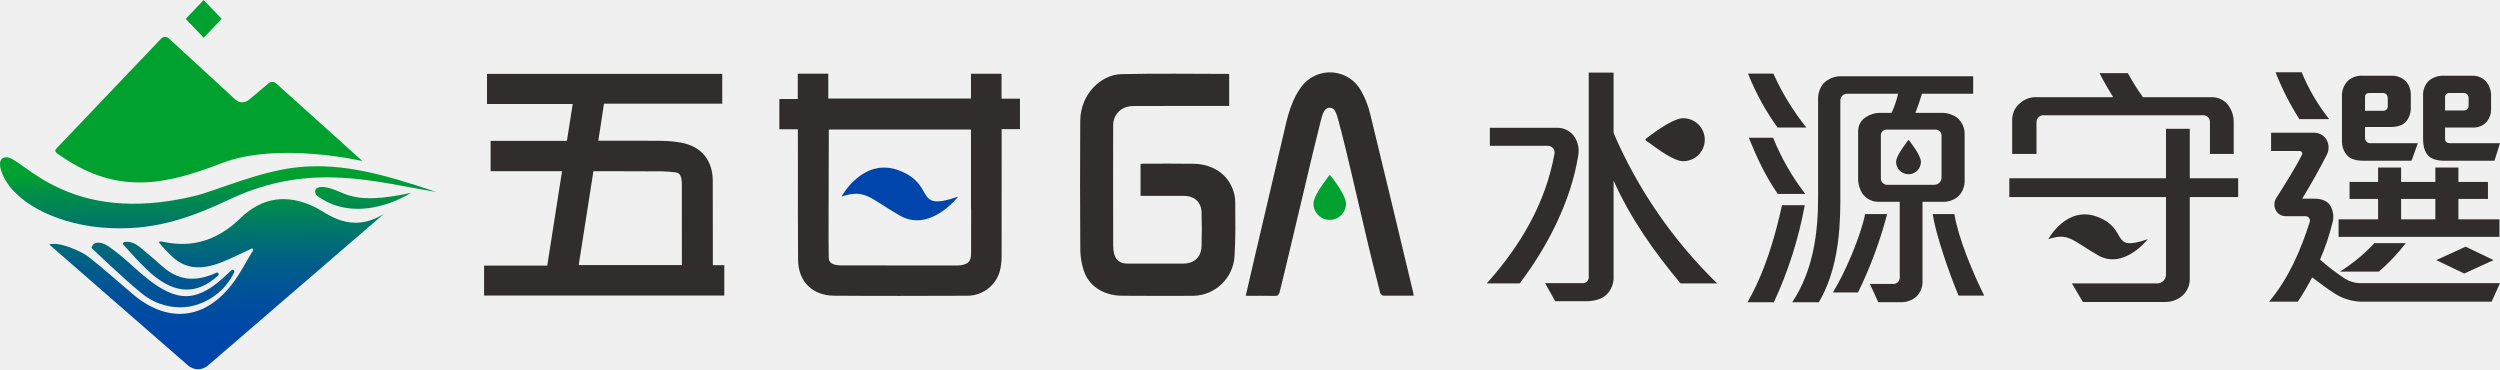
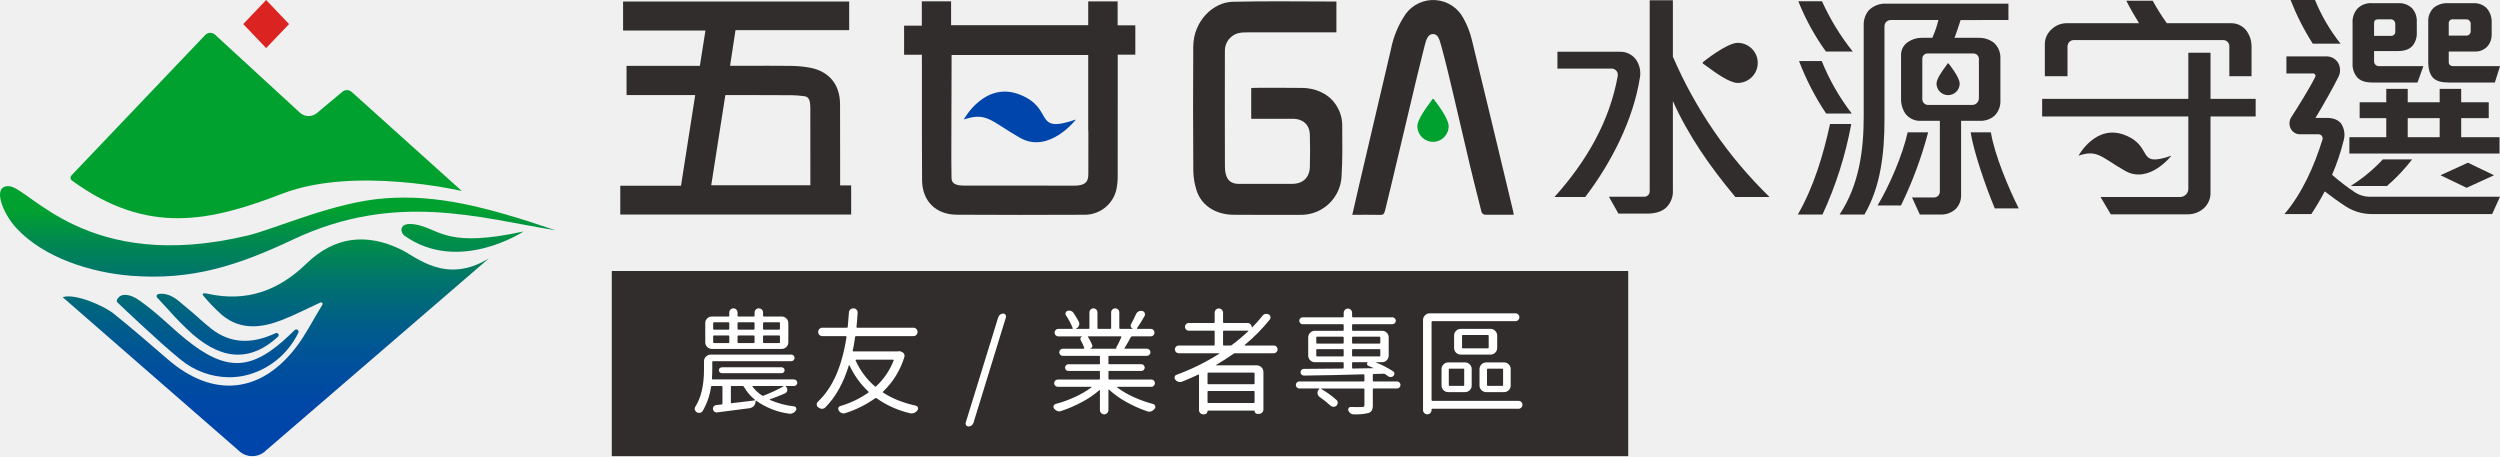
- <svg xmlns="http://www.w3.org/2000/svg" xmlns:xlink="http://www.w3.org/1999/xlink" width="795.313" height="117.46" viewBox="0 0 795.313 117.46">
+ <svg xmlns="http://www.w3.org/2000/svg" xmlns:xlink="http://www.w3.org/1999/xlink" width="796.908" height="145.407" viewBox="0 0 796.908 145.407">
  <defs>
    <linearGradient id="linear-gradient" x1="0.5" y1="-0.947" x2="0.5" y2="1.874" gradientUnits="objectBoundingBox">
      <stop offset="0" stop-color="#00a12f" />
      <stop offset="0.12" stop-color="#008b4c" />
      <stop offset="0.287" stop-color="#00726e" />
      <stop offset="0.458" stop-color="#005e88" />
      <stop offset="0.632" stop-color="#00509b" />
      <stop offset="0.81" stop-color="#0047a7" />
      <stop offset="1" stop-color="#0045ab" />
    </linearGradient>
    <linearGradient id="linear-gradient-2" x1="0.5" y1="-1.263" x2="0.5" y2="2.554" xlink:href="#linear-gradient" />
    <linearGradient id="linear-gradient-3" x1="0.5" y1="0.257" x2="0.5" y2="2.882" xlink:href="#linear-gradient" />
-     <linearGradient id="linear-gradient-4" x1="0.5" y1="-0.443" x2="0.5" y2="9.751" xlink:href="#linear-gradient" />
+     <linearGradient id="linear-gradient-4" x1="0.5" y1="-0.444" x2="0.5" y2="9.752" xlink:href="#linear-gradient" />
    <linearGradient id="linear-gradient-5" x1="0.5" y1="-0.104" x2="0.5" y2="0.968" xlink:href="#linear-gradient" />
  </defs>
-   <g id="logo-ga" transform="translate(52.119 -96.745)">
-     <path id="Path_1" data-name="Path 1" d="M215.577,159.3s6.875-12.855,18.562-8.239S238.264,164.3,252.7,159.3c0,0-8.937,11.554-18.562,6.028S223.139,156.735,215.577,159.3Z" fill="#0045ab" />
-     <g id="Group_1" data-name="Group 1">
-       <path id="Path_2" data-name="Path 2" d="M174.651,181.116v-8.365q.02-9.294-.026-18.564c-.026-6.493-3.679-10.869-9.992-12.044a37.6,37.6,0,0,0-6.493-.594c-4.7-.052-9.4-.039-14.11-.026h-5.809l1.807-11.8h37.618v-9.475H102.81v9.591h27.265l-1.846,11.709h-24.27v9.669H126.68l-4.7,30.015h-20.1v9.527H178.3v-9.644Zm-42.666-.038,4.674-29.86h9.385c4.221,0,8.43,0,12.651.039a37.9,37.9,0,0,1,4.041.323c.748.09,1.639.4,1.91,2.052a12.136,12.136,0,0,1,.142,1.82q.02,12.82.013,25.626Z" fill="#302d2c" />
-       <path id="Path_3" data-name="Path 3" d="M338.92,120.256v10.191H337.4c-10.193,0-18.316-.007-28.509.013a9.424,9.424,0,0,0-2.627.3,5.975,5.975,0,0,0-4.26,5.679q-.048,19.249.011,38.5c.017,3.911,1.573,5.671,4.626,5.672,7.307,0,10.363,0,17.67,0,3.066,0,5.7-1.714,5.819-5.6.106-3.584.106-7.182-.006-10.766-.11-3.551-2.692-5.183-5.485-5.186-5.535-.006-8.291,0-13.92,0V148.917a7.871,7.871,0,0,1,.856-.1c5.771,0,10.44-.063,16.21.03,3.774.061,8.219,1.586,10.775,5.309a12.111,12.111,0,0,1,2.283,6.858c.03,5.762.137,11.549-.228,17.281a13.419,13.419,0,0,1-12.976,12.557c-8.889.005-14.037.059-22.926-.025-4.776-.045-10.264-2.31-12.108-8.146a22.4,22.4,0,0,1-1.049-6.212c-.084-13.774-.117-27.55-.021-41.323.059-8.339,6.5-14.663,13.052-14.815C316.586,120.056,326.762,120.256,338.92,120.256Z" fill="#302d2c" />
-       <path id="Path_4" data-name="Path 4" d="M266.5,128.136V120.2h-9.733v7.888h-45.39v-7.9h-9.7v8.055h-5.86v9.631h5.886l.013,12.728c-.013,9.6-.013,19.2.052,28.8.051,6.894,4.557,11.374,11.463,11.412,6.494.052,13.31.065,20.771.065,6.61,0,13.723-.013,21.52-.052a10.722,10.722,0,0,0,10.651-8.791,21.313,21.313,0,0,0,.348-4.389c.026-9.915.013-19.816.013-29.73V137.831h5.822v-9.695Zm-9.694,49.159c0,2.531-.853,3.5-3.357,3.834a9.954,9.954,0,0,1-1.523.065h-.336q-17.815,0-35.63-.013a11.387,11.387,0,0,1-2.1-.142c-1.9-.374-2.311-1.252-2.337-2.479-.077-3.769-.064-7.552-.051-11.347V166.09l.077-28.13h45.222v24.593l.051,1.11Z" fill="#302d2c" />
-       <path id="Path_5" data-name="Path 5" d="M397.619,190.811H388.48a1.42,1.42,0,0,1-1.621-1.265v-.013c-.757-3.033-1.541-6.106-2.311-9.191q-.719-2.925-1.435-5.874l-5.646-24.1s-2.564-10.973-3.812-15.323c-.664-2.324-1.09-4.028-2.763-4.028s-2.259,1.807-2.8,3.989c-.651,2.582-1.78,7.165-2.4,9.747-.173.735-.531,2.22-.531,2.22l-.014.052c-.956,3.963-9.019,38.186-10.135,42.485-.266.981-.585,1.394-1.448,1.368-2.511-.077-6.669-.026-9.379-.026.877-3.782,1.687-7.371,2.524-10.947q5.121-21.882,10.256-43.75c1.009-4.325,2.391-8.4,4.875-11.76a11.3,11.3,0,0,1,19.116,1.381,28.129,28.129,0,0,1,2.776,7.061c4.623,18.9,9.14,37.864,13.683,56.8C397.486,189.972,397.526,190.321,397.619,190.811Z" fill="#302d2c" />
-     </g>
-     <g id="Group_6" data-name="Group 6">
-       <path id="Path_6" data-name="Path 6" d="M732.255,175.218l-8.888,4.06-.461.211,8.895,4.271,8.888-4.06.461-.211Z" fill="#302d2c" />
-       <path id="Path_7" data-name="Path 7" d="M448.627,140.052a6.63,6.63,0,0,0-5.654-2.66H421.84v5.745h18.228a2.139,2.139,0,0,1,2.324,2.582c-2.827,15.556-10.65,29.033-21.546,41.181h10.483c8.817-11.567,16.395-26.3,18.641-40.768A8.242,8.242,0,0,0,448.627,140.052Zm12.574-.994V119.836h-7.9v65.076a1.86,1.86,0,0,1-1.755,1.91H439.4l3.24,5.745h9.824c3.086,0,5.332-.839,6.739-2.337a7.688,7.688,0,0,0,2-5.654V154.2c5.241,11.735,12.729,22.463,21.3,32.7h11.644A148.974,148.974,0,0,1,461.2,139.058Z" fill="#302d2c" />
-       <g id="Group_2" data-name="Group 2">
-         <path id="Path_8" data-name="Path 8" d="M599.5,172.824s5.86-10.958,15.824-7.023,3.516,11.283,15.824,7.023c0,0-7.619,9.85-15.824,5.14S605.947,170.637,599.5,172.824Z" fill="#302d2c" />
-         <path id="Path_9" data-name="Path 9" d="M644.5,153.456V137.728h-7.565v15.728H587.093v5.99h49.844v24.627a2.78,2.78,0,0,1-2.673,2.827H607l3.5,5.912h26.1a8.141,8.141,0,0,0,5.822-2.246,7.011,7.011,0,0,0,2.079-5.241V159.446h15.4v-5.99Zm12.07-23.474a6.487,6.487,0,0,0-4.906-2.323H629.6A74.144,74.144,0,0,1,624.789,120h-9c1.084,2.247,3.253,5.9,4.338,7.656h-24.8a7.364,7.364,0,0,0-4.828,1.91,6.774,6.774,0,0,0-2.492,5v11.154h7.733v-10.16a2.176,2.176,0,0,1,2.078-2.156h51.018a2.086,2.086,0,0,1,2.079,1.911v10.4h7.564v-10.16A8.9,8.9,0,0,0,656.572,129.982Z" fill="#302d2c" />
+   <g id="logo-ga" transform="translate(-693.759 -688.744)">
+     <g id="Group_24" data-name="Group 24" transform="translate(293.878 569.842)">
+       <g id="Group_16" data-name="Group 16" transform="translate(597.602 118.908)">
+         <path id="Path_81" data-name="Path 81" d="M525.5,119.9s6.621-12.378,17.876-7.933,3.972,12.748,17.876,7.933c0,0-8.606,11.127-17.876,5.807S532.78,117.431,525.5,119.9Z" transform="translate(-416.003 -81.812)" fill="#0045ab" />
+         <g id="Group_14" data-name="Group 14">
+           <path id="Path_82" data-name="Path 82" d="M556.187,159.293v-8.058q.021-8.948-.025-17.876c-.025-6.254-3.541-10.468-9.62-11.6a36.111,36.111,0,0,0-6.254-.573c-4.525-.05-9.05-.036-13.59-.025H521.1l1.74-11.363h36.227v-9.126H487v9.24h26.257l-1.776,11.274H488.107V130.5h21.882L505.464,159.4H486.106v9.176h73.6v-9.287Zm-41.089-.039,4.5-28.756h9.037c4.067,0,8.119,0,12.183.039a36.666,36.666,0,0,1,3.892.309c.72.089,1.579.386,1.84,1.979a11.837,11.837,0,0,1,.136,1.751q.021,12.346.014,24.678Z" transform="translate(-486.106 -100.195)" fill="#302d2c" />
+           <path id="Path_83" data-name="Path 83" d="M597.483,100.718v9.815h-1.465c-9.815,0-17.637-.008-27.455.011a9.14,9.14,0,0,0-2.529.292,5.758,5.758,0,0,0-4.1,5.47q-.046,18.538.011,37.075c.017,3.766,1.515,5.462,4.456,5.462,7.038,0,9.979,0,17.017,0,2.952,0,5.493-1.651,5.6-5.387.1-3.452.1-6.919-.006-10.368-.106-3.422-2.593-4.992-5.284-5-5.329-.006-7.983,0-13.4,0V128.32a7.434,7.434,0,0,1,.823-.092c5.559,0,10.054-.061,15.613.028,3.633.061,7.914,1.529,10.374,5.115a11.656,11.656,0,0,1,2.2,6.6c.028,5.548.131,11.121-.222,16.642a12.92,12.92,0,0,1-12.495,12.092c-8.561.006-13.518.058-22.079-.022-4.6-.044-9.885-2.227-11.661-7.847a21.508,21.508,0,0,1-1.009-5.982c-.083-13.265-.114-26.532-.022-39.8.058-8.03,6.263-14.118,12.57-14.265C575.976,100.527,585.775,100.718,597.483,100.718Z" transform="translate(-369.206 -100.232)" fill="#302d2c" />
+           <path id="Path_84" data-name="Path 84" d="M586.721,108.309v-7.644h-9.376v7.594h-43.71v-7.608H524.3v7.758h-5.646v9.276h5.671l.011,12.256c-.011,9.251-.011,18.488.05,27.738.05,6.638,4.389,10.952,11.041,10.991,6.251.047,12.817.061,20,.061,6.365,0,13.215-.014,20.725-.05a10.323,10.323,0,0,0,10.257-8.467,20.608,20.608,0,0,0,.333-4.228q.038-14.318.014-28.631v-9.709h5.607v-9.337Zm-9.337,47.343c0,2.435-.823,3.369-3.233,3.691a9.622,9.622,0,0,1-1.468.061h-.322q-17.157,0-34.315-.011a11.155,11.155,0,0,1-2.026-.136c-1.826-.361-2.224-1.206-2.249-2.388-.075-3.63-.061-7.272-.05-10.927v-1.081l.075-27.091h43.549v23.683l.05,1.07Z" transform="translate(-428.183 -100.234)" fill="#302d2c" />
+           <path id="Path_85" data-name="Path 85" d="M621.517,168.936h-8.8a1.371,1.371,0,0,1-1.562-1.22V167.7c-.728-2.921-1.481-5.882-2.224-8.853-.461-1.876-.923-3.766-1.381-5.657l-5.437-23.21s-2.471-10.568-3.672-14.757c-.639-2.238-1.051-3.878-2.663-3.878s-2.174,1.74-2.7,3.841c-.625,2.485-1.712,6.9-2.315,9.384-.167.709-.512,2.14-.512,2.14l-.014.05c-.92,3.816-8.687,36.772-9.76,40.914-.256.945-.564,1.343-1.4,1.318-2.418-.075-6.421-.025-9.031-.025.845-3.644,1.623-7.1,2.43-10.543q4.932-21.073,9.876-42.131a30.357,30.357,0,0,1,4.7-11.327,10.882,10.882,0,0,1,18.41,1.331,26.908,26.908,0,0,1,2.674,6.8c4.453,18.2,8.8,36.464,13.179,54.7C621.39,168.128,621.428,168.464,621.517,168.936Z" transform="translate(-336.71 -100.501)" fill="#302d2c" />
+         </g>
+         <g id="Group_15" data-name="Group 15" transform="translate(254.089 31.504)">
+           <path id="Path_86" data-name="Path 86" d="M582.725,111.941a.287.287,0,0,0-.5.108c-.058.111-.35.506-.656.926-1.418,1.929-4.053,5.518-4.053,7.575a4.985,4.985,0,1,0,9.971,0c0-2.666-4.567-8.367-4.762-8.609Z" transform="translate(-577.516 -111.835)" fill="#00a12f" />
+         </g>
      </g>
-       <path id="Path_10" data-name="Path 10" d="M698.592,186.822a9.5,9.5,0,0,1-4.583-1.329,72,72,0,0,1-8.068-6.158,73.868,73.868,0,0,0,3.911-11.567,6.953,6.953,0,0,0-.839-5.912c-.916-1.162-2.491-1.911-4.905-1.911h-3.834c2.414-3.912,6.248-10.741,7.913-14.149a5,5,0,0,0-.258-4.737,4.6,4.6,0,0,0-4.235-2.079H670.372v5.809h9.075a.806.806,0,0,1,.749,1.175c-1.743,3.576-5.99,10.4-8.159,13.736a3.885,3.885,0,0,0-.335,3.563,3.507,3.507,0,0,0,3.33,2.259h6.248a1.4,1.4,0,0,1,1.408,1.743c-2.737,8.817-6.817,18.228-12.974,25.457h9.152a85.163,85.163,0,0,0,4.57-7.733c2.505,1.911,5.086,3.821,7.488,5.332a16.46,16.46,0,0,0,8.249,2.4h41.349l2.672-5.9Zm-18.474-67.077h-8.326a85.516,85.516,0,0,0,7.578,14.9h9.475A60.993,60.993,0,0,1,680.118,119.745Zm49.844,46.771v-6.494h9.4v-5.409h-9.4v-4.57h-7.333v4.57h-10.9v-4.57h-7.32v4.57h-9.075v5.409h9.075v6.494H691.84v5.577h51.186v-5.577Zm-7.333,0h-10.9v-6.494h10.9Zm-19.39,7.578a54.729,54.729,0,0,1-10.973,9.062h12.393a62.975,62.975,0,0,0,8.572-9.062ZM702,142.3a1.647,1.647,0,0,1-1.743-1.743v-3.408H708.4c2.414,0,4.079-.671,5.073-1.923a6.643,6.643,0,0,0,1.343-4.4v-3.834a6.377,6.377,0,0,0-1.588-4.415,6.3,6.3,0,0,0-4.738-1.742h-8.907a6.509,6.509,0,0,0-4.828,1.665,6.736,6.736,0,0,0-1.833,5.164V141.3a6.82,6.82,0,0,0,1.588,4.828c1.161,1.252,2.9,1.743,5.15,1.743h15.4l2-5.577Zm-1.743-14.73c0-.749.413-1.239,1.407-1.239h4.415a1.528,1.528,0,0,1,1.407,1.5V130.4a1.4,1.4,0,0,1-1.407,1.588h-5.822Zm27.032,14.73c-.916,0-1.574-.413-1.574-1.42v-3.563H734.7a5.485,5.485,0,0,0,4.415-2,6.012,6.012,0,0,0,1.24-3.912v-4.079a6.845,6.845,0,0,0-1.821-4.906,5.989,5.989,0,0,0-4.337-1.587h-8.649a7.216,7.216,0,0,0-5,1.587,6.254,6.254,0,0,0-1.82,4.829v13.632q0,3.756,1.742,5.5c1.085,1.007,2.75,1.5,5.164,1.5h15.8l1.756-5.577Zm-1.574-14.472a1.321,1.321,0,0,1,1.5-1.5h4.493a1.509,1.509,0,0,1,1.5,1.575v2.414a1.458,1.458,0,0,1-1.5,1.575h-5.99Z" fill="#302d2c" />
-       <g id="Group_3" data-name="Group 3">
-         <path id="Path_11" data-name="Path 11" d="M471.5,140.883a.391.391,0,0,0,.147.683c.154.081.7.48,1.269.9,2.644,1.942,7.565,5.556,10.383,5.556a6.835,6.835,0,1,0,0-13.669c-3.654,0-11.468,6.263-11.8,6.53Z" fill="#302d2c" />
+       <g id="Group_21" data-name="Group 21" transform="translate(895.404 118.902)">
+         <path id="Path_87" data-name="Path 87" d="M703.584,119.158l-8.31,3.8-.431.2,8.316,3.994,8.31-3.8.431-.2Z" transform="translate(-412.426 -67.292)" fill="#302d2c" />
+         <path id="Path_88" data-name="Path 88" d="M619.215,119.431a6.2,6.2,0,0,0-5.287-2.485H594.17v5.37h17.042a2,2,0,0,1,2.174,2.416c-2.643,14.543-9.96,27.143-20.144,38.5h9.8c8.244-10.813,15.33-24.586,17.431-38.115A7.725,7.725,0,0,0,619.215,119.431Zm11.755-.928V100.529h-7.386v60.847a1.739,1.739,0,0,1-1.643,1.785H610.584l3.03,5.373H622.8c2.885,0,4.984-.787,6.3-2.185a7.186,7.186,0,0,0,1.871-5.287v-28.4c4.9,10.974,11.9,21,19.916,30.574h10.888A139.282,139.282,0,0,1,630.97,118.5Z" transform="translate(-593.242 -100.446)" fill="#302d2c" />
+         <g id="Group_17" data-name="Group 17" transform="translate(155.436 0.242)">
+           <path id="Path_89" data-name="Path 89" d="M653.334,123.067s5.482-10.246,14.8-6.566,3.289,10.549,14.8,6.566c0,0-7.124,9.209-14.8,4.806S659.363,121.022,653.334,123.067Z" transform="translate(-641.735 -73.681)" fill="#302d2c" />
+           <path id="Path_90" data-name="Path 90" d="M702.836,131.863v-14.7h-7.074v14.7h-46.6v5.6h46.6v23.024a2.6,2.6,0,0,1-2.5,2.643h-25.49l3.269,5.529h24.4a7.62,7.62,0,0,0,5.445-2.1,6.566,6.566,0,0,0,1.943-4.9v-24.2h14.4v-5.6Zm11.285-21.948a6.064,6.064,0,0,0-4.587-2.171H688.907a69.591,69.591,0,0,1-4.5-7.158h-8.411c1.015,2.1,3.041,5.515,4.056,7.158H656.861a6.892,6.892,0,0,0-4.514,1.785,6.347,6.347,0,0,0-2.329,4.673V124.63h7.23v-9.5a2.035,2.035,0,0,1,1.943-2.015h47.7a1.951,1.951,0,0,1,1.943,1.787v9.729h7.074v-9.5A8.321,8.321,0,0,0,714.122,109.915Z" transform="translate(-649.161 -100.586)" fill="#302d2c" />
+         </g>
+         <path id="Path_91" data-name="Path 91" d="M703.953,163.214a8.872,8.872,0,0,1-4.286-1.242,67.525,67.525,0,0,1-7.541-5.757A69.258,69.258,0,0,0,695.78,145.4,6.508,6.508,0,0,0,695,139.87c-.856-1.084-2.329-1.785-4.586-1.785h-3.586c2.257-3.658,5.843-10.043,7.4-13.228a4.682,4.682,0,0,0-.242-4.431,4.3,4.3,0,0,0-3.958-1.943H677.568v5.431h8.483a.753.753,0,0,1,.7,1.1c-1.629,3.344-5.6,9.729-7.628,12.842a3.632,3.632,0,0,0-.314,3.333,3.279,3.279,0,0,0,3.113,2.113h5.843a1.307,1.307,0,0,1,1.315,1.629c-2.557,8.244-6.371,17.042-12.131,23.8h8.559a80.034,80.034,0,0,0,4.272-7.23c2.343,1.785,4.756,3.572,7,4.984a15.383,15.383,0,0,0,7.711,2.246h38.662l2.5-5.518ZM686.68,100.5h-7.786a80.374,80.374,0,0,0,7.085,13.929h8.862A56.987,56.987,0,0,1,686.68,100.5Zm46.6,43.73v-6.071h8.786V133.1h-8.786v-4.272h-6.857V133.1H716.239v-4.272H709.4V133.1h-8.484v5.059H709.4v6.071H697.64v5.215H745.5v-5.215Zm-6.857,0H716.239v-6.071h10.187ZM708.3,151.314a51.088,51.088,0,0,1-10.26,8.472h11.588a58.892,58.892,0,0,0,8.014-8.472Zm-1.159-29.729a1.541,1.541,0,0,1-1.629-1.629v-3.188h7.616c2.257,0,3.813-.625,4.745-1.8a6.207,6.207,0,0,0,1.254-4.114V107.27a5.965,5.965,0,0,0-1.484-4.128,5.886,5.886,0,0,0-4.431-1.629h-8.328a6.085,6.085,0,0,0-4.514,1.557,6.3,6.3,0,0,0-1.712,4.828v12.759a6.377,6.377,0,0,0,1.485,4.514c1.087,1.17,2.716,1.629,4.814,1.629h14.4l1.871-5.215Zm-1.629-13.773c0-.7.386-1.156,1.315-1.156h4.128a1.429,1.429,0,0,1,1.317,1.4v2.4a1.31,1.31,0,0,1-1.317,1.484h-5.443Zm25.276,13.773c-.859,0-1.473-.386-1.473-1.329v-3.33h8.4a5.123,5.123,0,0,0,4.128-1.871A5.626,5.626,0,0,0,743,111.4v-3.814A6.4,6.4,0,0,0,741.3,103a5.6,5.6,0,0,0-4.055-1.484h-8.086A6.741,6.741,0,0,0,724.483,103a5.839,5.839,0,0,0-1.7,4.514v12.745q0,3.515,1.629,5.142c1.015.942,2.571,1.4,4.828,1.4h14.774l1.64-5.215Zm-1.473-13.531a1.235,1.235,0,0,1,1.4-1.4h4.2a1.408,1.408,0,0,1,1.4,1.47v2.257a1.362,1.362,0,0,1-1.4,1.473h-5.6Z" transform="translate(-444.268 -100.499)" fill="#302d2c" />
+         <g id="Group_18" data-name="Group 18" transform="translate(47.224 13.659)">
+           <path id="Path_92" data-name="Path 92" d="M610.367,111.517a.368.368,0,0,0,.136.639c.145.075.651.448,1.187.842,2.471,1.815,7.074,5.192,9.709,5.192a6.389,6.389,0,1,0,0-12.778c-3.416,0-10.724,5.854-11.032,6.1Z" transform="translate(-610.231 -105.413)" fill="#302d2c" />
+         </g>
+         <g id="Group_19" data-name="Group 19" transform="translate(121.763 20.179)">
+           <path id="Path_93" data-name="Path 93" d="M640.905,107.838a.2.2,0,0,0-.233-.067.209.209,0,0,0-.136.145c-.042.083-.259.375-.486.687-1.048,1.429-3,4.086-3,5.609a3.694,3.694,0,0,0,7.388,0c0-1.974-3.386-6.2-3.53-6.374Z" transform="translate(-637.047 -107.758)" fill="#302d2c" />
+         </g>
+         <g id="Group_20" data-name="Group 20" transform="translate(77.555 0.397)">
+           <path id="Path_94" data-name="Path 94" d="M621.283,107.5a82.788,82.788,0,0,0,8.636,16.728h8.169a70.415,70.415,0,0,1-9.57-16.728Z" transform="translate(-620.894 -88.441)" fill="#302d2c" />
+           <path id="Path_95" data-name="Path 95" d="M631.414,114.72c-2.179,9.96-5.215,20.069-10.271,28.864H629a120.018,120.018,0,0,0,9.179-28.864Z" transform="translate(-621.143 -75.588)" fill="#302d2c" />
+           <path id="Path_96" data-name="Path 96" d="M638.55,116.667a75.2,75.2,0,0,1-9.8-16.025H621.2a75.19,75.19,0,0,0,8.792,16.025Z" transform="translate(-621.043 -100.642)" fill="#302d2c" />
+           <path id="Path_97" data-name="Path 97" d="M647.417,115.671H640.96c.934,6.068,4.825,17.4,7.7,24.25h7.625C653.1,133.541,648.585,122.909,647.417,115.671Z" transform="translate(-585.875 -73.895)" fill="#302d2c" />
+           <path id="Path_98" data-name="Path 98" d="M679.761,106.135V100.92H640.715a7.3,7.3,0,0,0-5.454,2.1,7.065,7.065,0,0,0-1.632,4.9v28.942c0,10.346-1.326,21.715-7.7,31.274h7.93c5.142-8.786,6.385-19.444,6.385-30.1V108.164a2,2,0,0,1,2.171-2.029h15.016a29.849,29.849,0,0,1-1.943,5.673h-3.5a7.48,7.48,0,0,0-4.117,1.256,4.857,4.857,0,0,0-2.34,4.2v13.687a8.326,8.326,0,0,0,1.4,5.056,5.819,5.819,0,0,0,4.9,2.257H657.9v22.56a1.841,1.841,0,0,1-1.871,1.871h-7l2.488,5.443h6.541a6.747,6.747,0,0,0,4.9-1.785,6.049,6.049,0,0,0,1.715-4.431V138.265h5.912a6.78,6.78,0,0,0,4.745-1.629,6.43,6.43,0,0,0,1.871-4.9V118.349a6.312,6.312,0,0,0-2.185-5.056,7.749,7.749,0,0,0-4.817-1.484h-7.627c.614-1.545,1.4-3.958,1.943-5.673Zm-11.116,10.657a1.764,1.764,0,0,1,1.7,1.629v12.686a2.141,2.141,0,0,1-2.1,2.1H654.33a1.879,1.879,0,0,1-2.026-2.015V118.421a1.658,1.658,0,0,1,1.712-1.629Z" transform="translate(-612.624 -100.147)" fill="#302d2c" />
+           <path id="Path_99" data-name="Path 99" d="M639.886,115.671c-1.557,7.158-5.946,17.323-9.6,23.316h7.469a126.73,126.73,0,0,0,8.664-23.316Z" transform="translate(-604.873 -73.895)" fill="#302d2c" />
+         </g>
      </g>
-       <g id="Group_4" data-name="Group 4">
-         <path id="Path_12" data-name="Path 12" d="M555.206,141.411a.227.227,0,0,0-.4.085c-.047.089-.277.4-.52.733-1.122,1.528-3.211,4.372-3.211,6a3.95,3.95,0,1,0,7.9,0c0-2.112-3.62-6.628-3.774-6.819Z" fill="#302d2c" />
-       </g>
-       <g id="Group_5" data-name="Group 5">
-         <path id="Path_13" data-name="Path 13" d="M504.212,140.552c2.662,6.49,5.325,12.316,9.236,17.892h8.74a75.208,75.208,0,0,1-10.235-17.892Z" fill="#302d2c" />
-         <path id="Path_14" data-name="Path 14" d="M514.781,162.023C512.45,172.675,509.2,183.489,503.8,192.9h8.4a128.346,128.346,0,0,0,9.819-30.872Z" fill="#302d2c" />
-         <path id="Path_15" data-name="Path 15" d="M522.52,137.31a80.531,80.531,0,0,1-10.486-17.141h-8.07a80.408,80.408,0,0,0,9.4,17.141Z" fill="#302d2c" />
-         <path id="Path_16" data-name="Path 16" d="M569.618,164.852h-6.906c1,6.49,5.16,18.613,8.239,25.935h8.155C575.7,183.965,570.866,172.593,569.618,164.852Z" fill="#302d2c" />
-         <path id="Path_17" data-name="Path 17" d="M575.6,126.574V121H533.842a7.819,7.819,0,0,0-5.835,2.247,7.556,7.556,0,0,0-1.743,5.241v30.957c0,11.063-1.42,23.224-8.236,33.448h8.482c5.5-9.4,6.829-20.8,6.829-32.2V128.743a2.137,2.137,0,0,1,2.323-2.169h16.06a31.969,31.969,0,0,1-2.079,6.068H545.9a8.017,8.017,0,0,0-4.4,1.342,5.2,5.2,0,0,0-2.5,4.493v14.639a8.9,8.9,0,0,0,1.5,5.409,6.216,6.216,0,0,0,5.241,2.414h6.493v24.128a1.97,1.97,0,0,1-2,2h-7.487l2.659,5.822h7a7.218,7.218,0,0,0,5.241-1.911,6.468,6.468,0,0,0,1.833-4.738v-25.3h6.326a7.25,7.25,0,0,0,5.073-1.743,6.872,6.872,0,0,0,2-5.241V139.638a6.757,6.757,0,0,0-2.336-5.409,8.278,8.278,0,0,0-5.151-1.587h-8.159c.658-1.653,1.5-4.235,2.079-6.068Zm-11.889,11.4a1.887,1.887,0,0,1,1.82,1.743v13.568a2.29,2.29,0,0,1-2.247,2.246H548.4a2.01,2.01,0,0,1-2.169-2.156V139.716a1.773,1.773,0,0,1,1.833-1.743Z" fill="#302d2c" />
-         <path id="Path_18" data-name="Path 18" d="M541.244,164.852c-1.665,7.654-6.358,18.527-10.269,24.935h7.989a135.462,135.462,0,0,0,9.267-24.935Z" fill="#302d2c" />
+       <g id="Group_23" data-name="Group 23" transform="translate(399.881 118.908)">
+         <g id="Group_22" data-name="Group 22" transform="translate(37.222 93.642)">
+           <path id="Path_100" data-name="Path 100" d="M493.093,131.588a.729.729,0,0,0-.938.059l-1.447,1.385c-12.17,11.717-20.269,12.077-33.33,1.5-1.81-1.466-3.584-3.059-5.3-4.6-2.177-1.953-4.431-3.978-6.8-5.785l-.522-.4c-2.255-1.73-4.59-3.515-7.052-3.31a2.615,2.615,0,0,0-2.217,1.627.727.727,0,0,0,.177.779c.13.127,13.1,12.543,20.024,18.129a24.659,24.659,0,0,0,15.561,5.717,23.613,23.613,0,0,0,5.015-.543A25.2,25.2,0,0,0,493.31,132.5.725.725,0,0,0,493.093,131.588Z" transform="translate(-435.442 -120.079)" fill="url(#linear-gradient)" />
+           <path id="Path_101" data-name="Path 101" d="M443.123,125.22a96.313,96.313,0,0,0,7.872,7.978c5.021,4.351,9.822,6.524,14.474,6.524,4.357,0,8.583-1.9,12.735-5.708a.693.693,0,0,0-.761-1.14c-7.779,3.633-14.424,3.211-20.315-1.289-1.422-1.087-2.792-2.313-4.118-3.5-1.14-1.019-2.317-2.071-3.537-3.046-.469-.376-.929-.77-1.388-1.165-2.279-1.966-4.636-4-7.965-3.481a.691.691,0,0,0-.394,1.165C440.871,122.754,442,123.987,443.123,125.22Z" transform="translate(-426.832 -120.313)" fill="url(#linear-gradient-2)" />
+         </g>
+         <path id="Path_102" data-name="Path 102" d="M455.73,105.483l-7.306-7.662,7.306-7.662,7.306,7.662Z" transform="translate(-370.889 -90.158)" fill="#db2422" />
+         <path id="Path_103" data-name="Path 103" d="M430.984,138.984,473.63,94.223a2.245,2.245,0,0,1,3.046-.189l27.309,25.088a4.129,4.129,0,0,0,5.208.019l8.192-6.857a2.267,2.267,0,0,1,2.938.078l35.109,31.582s-34.144-8.021-57.154.826c-22.706,8.726-42.82,13.592-67.148-4.183A1.077,1.077,0,0,1,430.984,138.984Z" transform="translate(-408.22 -83.066)" fill="#00a12f" />
+         <path id="Path_104" data-name="Path 104" d="M426.118,109.259c6.627.022,24.756,28.063,76.265,15.757,8.977-2.143,27.563-10.717,44.037-11.887,16.027-1.14,31.016,2.338,54.127,10.214-24.194-3.9-50.94-12.487-83.618,2.913-17.5,8.251-32.228,13.151-51.847,11.568-12.524-1.009-27.656-5.649-36.491-15.263C424.341,117.939,420.839,109.24,426.118,109.259Z" transform="translate(-423.456 -49.943)" fill="url(#linear-gradient-3)" />
+         <path id="Path_105" data-name="Path 105" d="M465.676,116.915c-1.605-1.14-2.077-5.037,4.624-3.354,6.835,1.717,9.561,7.161,33.3,1.969C503.6,115.53,482.966,129.159,465.676,116.915Z" transform="translate(-336.696 -41.762)" fill="url(#linear-gradient-4)" />
+         <path id="Path_106" data-name="Path 106" d="M537.674,117.914c-11.034-5.326-21.222-4.074-30.128,4.577-8.869,8.617-19.148,12.3-31.436,9.555-.193-.043-2.32-.516-1.332.68a55.663,55.663,0,0,0,5.981,6.164c5.91,4.835,12.478,4.077,19,1.546,4.192-1.627,8.2-3.733,12.307-5.6a.493.493,0,0,1,.615.714c-2.776,4.49-5.143,9.294-8.326,13.474-11.335,14.884-26.532,16.3-40.752,4.1-5.8-4.975-11.536-10.021-17.5-14.782-3.025-2.413-12.173-6.49-16.213-5.208l56.08,48.876a6.187,6.187,0,0,0,8.773-.037l71.039-61.2C552.1,129.171,542.785,120.38,537.674,117.914Z" transform="translate(-409.924 -38.42)" fill="url(#linear-gradient-5)" />
      </g>
    </g>
-     <g id="Group_7" data-name="Group 7">
-       <path id="Path_19" data-name="Path 19" d="M371.129,152.575a.3.3,0,0,0-.518.112c-.061.116-.363.527-.682.961-1.47,2-4.208,5.731-4.208,7.866a5.177,5.177,0,1,0,10.355,0c0-2.768-4.745-8.688-4.947-8.939Z" fill="#00a12f" />
-     </g>
-     <g id="logo-ga-pattern" transform="translate(-922.302 56.272)">
-       <g id="Group_8" data-name="Group 8" transform="translate(899.343 117.389)">
-         <path id="Path_21" data-name="Path 21" d="M930.664,89.769a.571.571,0,0,0-.735.048L928.8,90.9c-9.534,9.176-15.879,9.46-26.109,1.174-1.418-1.15-2.808-2.4-4.151-3.6-1.705-1.53-3.47-3.114-5.328-4.53l-.409-.312c-1.765-1.355-3.6-2.756-5.524-2.594a2.053,2.053,0,0,0-1.738,1.275.575.575,0,0,0,.141.611c.1.1,10.26,9.826,15.684,14.2a19.328,19.328,0,0,0,12.19,4.477,18.534,18.534,0,0,0,3.929-.423,19.752,19.752,0,0,0,13.354-10.692A.571.571,0,0,0,930.664,89.769Z" transform="translate(-885.503 -80.754)" fill="url(#linear-gradient)" />
-         <path id="Path_22" data-name="Path 22" d="M893.542,84.727a75.426,75.426,0,0,0,6.167,6.247c3.932,3.409,7.694,5.113,11.341,5.113,3.411,0,6.721-1.492,9.974-4.473a.542.542,0,0,0-.6-.891c-6.093,2.846-11.3,2.516-15.915-1.011-1.114-.851-2.187-1.812-3.224-2.741-.893-.8-1.816-1.624-2.771-2.387-.367-.293-.727-.6-1.087-.914-1.787-1.538-3.634-3.129-6.241-2.726a.541.541,0,0,0-.308.912C891.778,82.793,892.659,83.758,893.542,84.727Z" transform="translate(-880.781 -80.882)" fill="url(#linear-gradient-2)" />
-       </g>
-       <path id="Path_23" data-name="Path 23" d="M906.943,52.478l-5.724-6,5.724-6,5.724,6Z" transform="translate(28.04 0)" fill="#00a12f" />
-       <path id="Path_24" data-name="Path 24" d="M879.66,82.258,913.07,47.193a1.758,1.758,0,0,1,2.387-.148L936.847,66.7a3.241,3.241,0,0,0,4.081.015l6.418-5.373a1.774,1.774,0,0,1,2.3.063l27.5,24.739s-26.747-6.283-44.775.647c-17.788,6.837-33.544,10.648-52.6-3.278A.842.842,0,0,1,879.66,82.258Z" transform="translate(8.356 5.578)" fill="#00a12f" />
-       <path id="Path_25" data-name="Path 25" d="M872.267,66.754c5.194.017,19.4,21.985,59.747,12.346,7.031-1.681,21.591-8.4,34.5-9.314,12.555-.893,24.3,1.831,42.4,8-18.951-3.053-39.906-9.78-65.505,2.284-13.71,6.46-25.247,10.3-40.616,9.06-9.812-.79-21.665-4.426-28.588-11.957C870.878,73.555,868.133,66.741,872.267,66.754Z" transform="translate(0 23.744)" fill="url(#linear-gradient-3)" />
-       <path id="Path_26" data-name="Path 26" d="M923.644,74.673c-1.26-.893-1.629-3.946,3.622-2.627,5.354,1.346,7.488,5.609,26.089,1.542C953.355,73.588,937.187,84.267,923.644,74.673Z" transform="translate(47.582 28.231)" fill="url(#linear-gradient-4)" />
-       <path id="Path_27" data-name="Path 27" d="M962.84,76.24c-8.644-4.169-16.625-3.19-23.6,3.588-6.949,6.75-15,9.635-24.627,7.486-.152-.034-1.818-.405-1.043.531a43.277,43.277,0,0,0,4.686,4.829c4.627,3.79,9.774,3.2,14.881,1.212,3.285-1.275,6.426-2.926,9.641-4.384a.386.386,0,0,1,.482.56c-2.174,3.518-4.028,7.281-6.521,10.555-8.881,11.66-20.786,12.766-31.924,3.209-4.542-3.9-9.039-7.85-13.713-11.581-2.37-1.89-9.536-5.084-12.7-4.079l43.933,38.288a4.847,4.847,0,0,0,6.873-.029l55.649-47.944C974.146,85.062,966.844,78.174,962.84,76.24Z" transform="translate(7.421 30.064)" fill="url(#linear-gradient-5)" />
-     </g>
+     <rect id="Rectangle_33" data-name="Rectangle 33" width="324" height="59.023" transform="translate(888.774 775.128)" fill="#302d2c" />
+     <path id="Path_107" data-name="Path 107" d="M29.123-24.173a.224.224,0,0,0,.253-.253v-1.843a.224.224,0,0,0-.253-.253H24.245a.224.224,0,0,0-.253.253v1.843a.224.224,0,0,0,.253.253Zm0,4.264a.224.224,0,0,0,.253-.253v-1.915a.224.224,0,0,0-.253-.253H24.245a.224.224,0,0,0-.253.253v1.915a.224.224,0,0,0,.253.253ZM8.383-22.33q-.289,0-.289.253v1.915q0,.253.289.253h4.553q.289,0,.289-.253v-1.915q0-.253-.289-.253Zm0-4.191q-.289,0-.289.253v1.843q0,.253.289.253h4.553q.289,0,.289-.253v-1.843q0-.253-.289-.253Zm12.9,4.444q0-.253-.289-.253H16.151q-.289,0-.289.253v1.915q0,.253.289.253h4.842q.289,0,.289-.253Zm0-4.191q0-.253-.289-.253H16.151q-.289,0-.289.253v1.843q0,.253.289.253h4.842q.289,0,.289-.253Zm8.636-2.1a2.079,2.079,0,0,1,1.5.614,2.032,2.032,0,0,1,.632,1.518v6.07a2.032,2.032,0,0,1-.632,1.518,2.079,2.079,0,0,1-1.5.614H7.7a2.062,2.062,0,0,1-1.518-.614,2.062,2.062,0,0,1-.614-1.518v-6.07a2.062,2.062,0,0,1,.614-1.518A2.062,2.062,0,0,1,7.7-28.364h5.239a.255.255,0,0,0,.289-.289v-.976a1.315,1.315,0,0,1,.379-.939,1.247,1.247,0,0,1,.939-.4,1.247,1.247,0,0,1,.939.4,1.315,1.315,0,0,1,.379.939v.976a.255.255,0,0,0,.289.289h4.842a.255.255,0,0,0,.289-.289v-.976a1.284,1.284,0,0,1,.4-.939,1.305,1.305,0,0,1,.958-.4,1.305,1.305,0,0,1,.958.4,1.284,1.284,0,0,1,.4.939v.976q0,.289.253.289ZM30.46-6.07q.072-.036.054-.09a.083.083,0,0,0-.09-.054H20.74a.146.146,0,0,0-.145.072A.118.118,0,0,0,20.632-6,12.148,12.148,0,0,0,23.667-3.18a.53.53,0,0,0,.506.036A51.267,51.267,0,0,0,30.46-6.07ZM13.73-.976q0,.289.253.253l7.371-.9a.085.085,0,0,0,.09-.072.15.15,0,0,0-.054-.145,14.64,14.64,0,0,1-3.5-4.119.442.442,0,0,0-.4-.253h-3.5a.224.224,0,0,0-.253.253ZM31.291-6.215q-.036,0-.072.054t.036.126a1.231,1.231,0,0,1,.47.976v.217A1.236,1.236,0,0,1,30.93-3.83q-2.2.976-4.733,1.843a.116.116,0,0,0-.072.108.116.116,0,0,0,.072.108A26.979,26.979,0,0,0,33.929.289a.775.775,0,0,1,.614.488.751.751,0,0,1-.072.777,2.183,2.183,0,0,1-1.807,1.084A1.838,1.838,0,0,1,32.3,2.6,23.026,23.026,0,0,1,21.824-1.518a.154.154,0,0,0-.145,0q-.072.036-.072.181A2.3,2.3,0,0,1,21.1.108a2.467,2.467,0,0,1-1.409.759Q15.284,1.409,9.358,2.2a1.1,1.1,0,0,1-.885-.235,1.218,1.218,0,0,1-.452-.795A1.072,1.072,0,0,1,8.256.307a1.206,1.206,0,0,1,.777-.452Q10.117-.253,10.8-.325a.283.283,0,0,0,.253-.325V-5.962a.224.224,0,0,0-.253-.253H7.7a.263.263,0,0,0-.289.253A20.864,20.864,0,0,1,4.733,1.771a1.169,1.169,0,0,1-.849.56,1.583,1.583,0,0,1-1.066-.2,1.382,1.382,0,0,1-.578-.795A1.188,1.188,0,0,1,2.2,1.048,1.218,1.218,0,0,1,2.421.361q2.746-4.3,2.746-11.888v-2.565a2.049,2.049,0,0,1,.632-1.5,2.049,2.049,0,0,1,1.5-.632h25.69a1.009,1.009,0,0,1,.741.307,1.009,1.009,0,0,1,.307.741,1.009,1.009,0,0,1-.307.741,1.009,1.009,0,0,1-.741.307H8.094q-.289,0-.289.253v2.385Q7.8-9.973,7.7-8.6q-.036.289.217.289H33.82A1.053,1.053,0,0,1,34.6-8a1.009,1.009,0,0,1,.307.741,1.009,1.009,0,0,1-.307.741,1.053,1.053,0,0,1-.777.307Zm-.7-5.691a.908.908,0,0,1,.271.668.908.908,0,0,1-.271.668.908.908,0,0,1-.668.271H10.876a.97.97,0,0,1-.687-.271.88.88,0,0,1-.289-.668.88.88,0,0,1,.289-.668.97.97,0,0,1,.687-.271H29.918A.908.908,0,0,1,30.586-11.906Zm35.038-2.439a.187.187,0,0,0-.018-.181.19.19,0,0,0-.163-.072H53.664a.19.19,0,0,0-.163.072.129.129,0,0,0-.018.145,23.617,23.617,0,0,0,6.143,8.274.263.263,0,0,0,.4,0A22.117,22.117,0,0,0,65.624-14.345Zm1.445-2.927a1.166,1.166,0,0,1,.759.036l.578.253a1.3,1.3,0,0,1,.578.614,1.232,1.232,0,0,1,.072.831A25.517,25.517,0,0,1,62.264-4.444q-.217.181,0,.325A26.56,26.56,0,0,0,67.07-1.644,38.209,38.209,0,0,0,72.706.072a.877.877,0,0,1,.65.578,1.344,1.344,0,0,1,.036.325.915.915,0,0,1-.181.542,2.252,2.252,0,0,1-1.012.831,1.907,1.907,0,0,1-.795.181,2.633,2.633,0,0,1-.434-.036,30.082,30.082,0,0,1-10.8-4.806.305.305,0,0,0-.434,0,33.827,33.827,0,0,1-9.611,4.77,1.477,1.477,0,0,1-.47.072A1.59,1.59,0,0,1,49,2.385a1.761,1.761,0,0,1-.867-.759.9.9,0,0,1-.145-.849.876.876,0,0,1,.614-.6,30.286,30.286,0,0,0,8.925-4.264q.217-.181.036-.361a26.932,26.932,0,0,1-6.034-8.383.123.123,0,0,0-.09-.036q-.054,0-.09.072Q48.714-4.228,43.8.65a1.45,1.45,0,0,1-1.012.4h-.072A1.965,1.965,0,0,1,41.6.614a1.138,1.138,0,0,1-.506-.976,1.132,1.132,0,0,1,.4-.867q6.974-6.54,9.105-20.632.036-.253-.253-.253H42.9a1.268,1.268,0,0,1-.958-.4,1.315,1.315,0,0,1-.379-.939,1.315,1.315,0,0,1,.379-.939,1.268,1.268,0,0,1,.958-.4h7.769a.294.294,0,0,0,.325-.289q.217-2.2.361-4.48a1.312,1.312,0,0,1,.434-1.012,1.45,1.45,0,0,1,1.012-.4,1.3,1.3,0,0,1,.976.416,1.265,1.265,0,0,1,.361.994q-.145,2.457-.361,4.517-.036.253.217.253H71.912a1.268,1.268,0,0,1,.958.4,1.315,1.315,0,0,1,.379.939,1.315,1.315,0,0,1-.379.939,1.268,1.268,0,0,1-.958.4H53.664a.283.283,0,0,0-.325.253q-.361,2.638-.759,4.372-.072.253.181.253h14.2A.277.277,0,0,0,67.07-17.271ZM89.487,6.685a.9.9,0,0,1-.759-.4.766.766,0,0,1-.181-.506,1.188,1.188,0,0,1,.036-.289l10.37-33.6a1.743,1.743,0,0,1,.614-.867,1.585,1.585,0,0,1,.976-.325.808.808,0,0,1,.723.4.766.766,0,0,1,.181.506,1.188,1.188,0,0,1-.036.289L91.076,5.492a1.743,1.743,0,0,1-.614.867A1.585,1.585,0,0,1,89.487,6.685Zm48.721-28.473a.187.187,0,0,0-.018-.181.19.19,0,0,0-.163-.072H127.693a.156.156,0,0,0-.126.072.1.1,0,0,0,.018.145,13.22,13.22,0,0,1,1.3,2.457.81.81,0,0,1-.036.777.864.864,0,0,1-.614.452q-.036,0-.018.018l.018.018h8.491q-.325-.108-.145-.4A32.153,32.153,0,0,0,138.208-21.788Zm10.37,13.857a1.142,1.142,0,0,1,.325.813,1.142,1.142,0,0,1-.325.813,1.1,1.1,0,0,1-.831.343h-10.84a.085.085,0,0,0-.09.072.108.108,0,0,0,.018.108,28.058,28.058,0,0,0,5.275,3.089A37.485,37.485,0,0,0,148.361-.47a.878.878,0,0,1,.614.614.888.888,0,0,1,.072.325.961.961,0,0,1-.217.578,2.59,2.59,0,0,1-1.048.795,1.85,1.85,0,0,1-.687.145,1.636,1.636,0,0,1-.578-.108,39.5,39.5,0,0,1-6.667-2.963,29.129,29.129,0,0,1-5.583-3.975.071.071,0,0,0-.108-.036.116.116,0,0,0-.072.108V1.445a1.326,1.326,0,0,1-.4.976,1.352,1.352,0,0,1-1.915,0,1.326,1.326,0,0,1-.4-.976V-4.806a.116.116,0,0,0-.072-.108.071.071,0,0,0-.108.036,29.763,29.763,0,0,1-5.583,3.794,41.533,41.533,0,0,1-6.63,2.854,1.637,1.637,0,0,1-.578.108,1.945,1.945,0,0,1-.614-.108,2.447,2.447,0,0,1-1.012-.759.961.961,0,0,1-.217-.578A1.188,1.188,0,0,1,116.6.145a.878.878,0,0,1,.614-.614,37.864,37.864,0,0,0,6.2-2.24,28.673,28.673,0,0,0,5.257-3.071.108.108,0,0,0,.018-.108.085.085,0,0,0-.09-.072H117.937a1.111,1.111,0,0,1-.813-.343,1.111,1.111,0,0,1-.343-.813,1.111,1.111,0,0,1,.343-.813,1.111,1.111,0,0,1,.813-.343h13.188q.253,0,.253-.289v-2.2a.224.224,0,0,0-.253-.253H121.3a1.009,1.009,0,0,1-.741-.307,1.009,1.009,0,0,1-.307-.741,1.07,1.07,0,0,1,.307-.759.982.982,0,0,1,.741-.325h9.828a.224.224,0,0,0,.253-.253v-2.168a.224.224,0,0,0-.253-.253h-11.6a1.053,1.053,0,0,1-.795-.343,1.121,1.121,0,0,1-.325-.795,1.121,1.121,0,0,1,.325-.795,1.053,1.053,0,0,1,.795-.343h6.648a.19.19,0,0,0,.163-.072.293.293,0,0,0,.054-.181,16.2,16.2,0,0,0-1.12-2.421.85.85,0,0,1-.054-.777.736.736,0,0,1,.6-.452v-.036h-7.732a1.111,1.111,0,0,1-.813-.343,1.153,1.153,0,0,1-.343-.849,1.153,1.153,0,0,1,.343-.849,1.111,1.111,0,0,1,.813-.343h4.444a.19.19,0,0,0,.163-.072.187.187,0,0,0,.018-.181,23.95,23.95,0,0,0-2.168-4.083.89.89,0,0,1-.09-.831.92.92,0,0,1,.6-.578,1.587,1.587,0,0,1,1.03-.018,1.581,1.581,0,0,1,.849.632q.939,1.409,1.7,2.818a1.393,1.393,0,0,1,.181.687,1.355,1.355,0,0,1-.145.614,1.633,1.633,0,0,1-.976.939q-.036,0-.018.036l.018.036h4.047q.289,0,.289-.253V-29.7a1.213,1.213,0,0,1,.379-.885,1.234,1.234,0,0,1,.9-.379,1.234,1.234,0,0,1,.9.379,1.213,1.213,0,0,1,.379.885v5.022a.224.224,0,0,0,.253.253H134.7a.224.224,0,0,0,.253-.253v-4.986a1.254,1.254,0,0,1,.379-.921,1.254,1.254,0,0,1,.921-.379,1.254,1.254,0,0,1,.921.379,1.254,1.254,0,0,1,.379.921v4.986q0,.253.289.253h4.047v-.036a.974.974,0,0,1-.65-.614,1,1,0,0,1,.072-.9q.831-1.481,1.59-3.18a1.559,1.559,0,0,1,.831-.831,1.6,1.6,0,0,1,.723-.181,2.633,2.633,0,0,1,.434.036,1.088,1.088,0,0,1,.759.65,1.082,1.082,0,0,1-.072,1.012,44.068,44.068,0,0,1-2.385,3.83.154.154,0,0,0,0,.145.116.116,0,0,0,.108.072h4.3a1.111,1.111,0,0,1,.813.343,1.153,1.153,0,0,1,.343.849,1.153,1.153,0,0,1-.343.849,1.111,1.111,0,0,1-.813.343h-5.962a.453.453,0,0,0-.4.217q-1.12,2.132-2.023,3.5a.154.154,0,0,0,0,.145.146.146,0,0,0,.145.072h6.974a1.111,1.111,0,0,1,.813.343,1.091,1.091,0,0,1,.343.795,1.091,1.091,0,0,1-.343.795,1.111,1.111,0,0,1-.813.343h-12a.224.224,0,0,0-.253.253v2.168a.224.224,0,0,0,.253.253H144.6a.982.982,0,0,1,.741.325,1.07,1.07,0,0,1,.307.759,1.009,1.009,0,0,1-.307.741,1.009,1.009,0,0,1-.741.307H134.342a.224.224,0,0,0-.253.253v2.2q0,.289.253.289h13.405A1.1,1.1,0,0,1,148.578-7.931ZM170.626-19.4a.255.255,0,0,0,.289.289h2.06a.719.719,0,0,0,.47-.181,60.882,60.882,0,0,0,5.2-4.372q.072-.072.036-.126a.122.122,0,0,0-.108-.054h-7.66q-.289,0-.289.253Zm9.756,12.61a.255.255,0,0,0,.289-.289v-3.107a.256.256,0,0,0-.289-.289H165.965a.255.255,0,0,0-.289.289v3.107a.255.255,0,0,0,.289.289ZM165.676-1.048q0,.253.289.253h14.417q.289,0,.289-.253V-4.336a.255.255,0,0,0-.289-.289H165.965a.255.255,0,0,0-.289.289Zm21.969-17.705a1.183,1.183,0,0,1,.361.867,1.183,1.183,0,0,1-.361.867,1.226,1.226,0,0,1-.9.361H174.42a.719.719,0,0,0-.47.181q-2.746,1.915-5.528,3.541a.082.082,0,0,0-.018.09q.018.054.054.054h12.9a2.079,2.079,0,0,1,1.5.614,2.032,2.032,0,0,1,.632,1.518V1.265a1.356,1.356,0,0,1-.416.994,1.356,1.356,0,0,1-.994.416h-.506a.867.867,0,0,1-.632-.271.908.908,0,0,1-.271-.668.1.1,0,0,0-.108-.108H165.821a.128.128,0,0,0-.145.145,1.009,1.009,0,0,1-.307.741,1.009,1.009,0,0,1-.741.307h-.289a1.326,1.326,0,0,1-.976-.4,1.326,1.326,0,0,1-.4-.976V-9.72a.146.146,0,0,0-.072-.145.154.154,0,0,0-.145,0q-2.674,1.265-5.2,2.276a2.046,2.046,0,0,1-.65.108,2.24,2.24,0,0,1-.542-.072,1.969,1.969,0,0,1-.976-.687,1.006,1.006,0,0,1-.217-.614,1.188,1.188,0,0,1,.036-.289.886.886,0,0,1,.614-.65,71.011,71.011,0,0,0,13.622-6.721q.072-.036.054-.09a.083.083,0,0,0-.09-.054H156.535a1.226,1.226,0,0,1-.9-.361,1.183,1.183,0,0,1-.361-.867,1.183,1.183,0,0,1,.361-.867,1.226,1.226,0,0,1,.9-.361h11.129a.255.255,0,0,0,.289-.289v-4.191q0-.253-.289-.253h-7.949a1.183,1.183,0,0,1-.867-.361,1.183,1.183,0,0,1-.361-.867,1.183,1.183,0,0,1,.361-.867,1.183,1.183,0,0,1,.867-.361h7.949a.255.255,0,0,0,.289-.289v-3a1.315,1.315,0,0,1,.379-.939,1.247,1.247,0,0,1,.939-.4,1.305,1.305,0,0,1,.958.4,1.285,1.285,0,0,1,.4.939v3a.255.255,0,0,0,.289.289h7.516a1.284,1.284,0,0,1,.939.4,1.285,1.285,0,0,1,.4.939q0,.036.054.054a.3.3,0,0,0,.09.018,47.216,47.216,0,0,0,3.288-3.722,1.481,1.481,0,0,1,.9-.578,1.587,1.587,0,0,1,1.048.145,1.087,1.087,0,0,1,.578.759,1.021,1.021,0,0,1-.217.9,56.244,56.244,0,0,1-7.985,8.094.108.108,0,0,0-.018.108.085.085,0,0,0,.09.072h9.142A1.226,1.226,0,0,1,187.645-18.753Zm24.361,4.95q-.253,0-.253.289v1.481a.224.224,0,0,0,.253.253l6.468-.108a.058.058,0,0,0,.054-.036q.018-.036-.054-.072a15.487,15.487,0,0,0-1.554-.65.656.656,0,0,1-.4-.488.617.617,0,0,1,.181-.6q.036,0,.018-.036a.058.058,0,0,0-.054-.036Zm-11.671-2.132a.255.255,0,0,0,.289.289h8.2q.253,0,.253-.289v-1.734q0-.289-.253-.289h-8.2a.255.255,0,0,0-.289.289Zm.289-6q-.289,0-.289.253v1.7q0,.253.289.253h8.2a.224.224,0,0,0,.253-.253v-1.7a.224.224,0,0,0-.253-.253Zm20.126.253q0-.253-.289-.253h-8.455a.224.224,0,0,0-.253.253v1.7a.224.224,0,0,0,.253.253h8.455q.289,0,.289-.253Zm-.289,6.034a.255.255,0,0,0,.289-.289v-1.734a.256.256,0,0,0-.289-.289h-8.455q-.253,0-.253.289v1.734q0,.289.253.289Zm5.6,7.985a1.081,1.081,0,0,1,.795.325,1.081,1.081,0,0,1,.325.795,1.081,1.081,0,0,1-.325.795,1.081,1.081,0,0,1-.795.325h-7.407a.255.255,0,0,0-.289.289V-.108a3.615,3.615,0,0,1-.307,1.662,1.94,1.94,0,0,1-1.174.867,17.3,17.3,0,0,1-4.7.4,1.531,1.531,0,0,1-.976-.343,2.1,2.1,0,0,1-.65-.885.814.814,0,0,1,.09-.759.752.752,0,0,1,.668-.361q1.373.036,2.313.036.867,0,1.337-.036a.837.837,0,0,0,.578-.145.705.705,0,0,0,.145-.506v-4.95q0-.289-.253-.289H201.961a.083.083,0,0,0-.09.054q-.018.054.054.09a29.712,29.712,0,0,1,4.842,3.5,1.078,1.078,0,0,1,.416.9,1.289,1.289,0,0,1-.416.921,1.274,1.274,0,0,1-.958.361,1.447,1.447,0,0,1-.958-.379,28.363,28.363,0,0,0-3.4-2.71,1.591,1.591,0,0,1-.723-1.373,1.471,1.471,0,0,1,.578-1.192q.036-.036,0-.108t-.072-.072h-6.287a1.081,1.081,0,0,1-.795-.325,1.081,1.081,0,0,1-.325-.795,1.081,1.081,0,0,1,.325-.795,1.081,1.081,0,0,1,.795-.325h20.487a.224.224,0,0,0,.253-.253V-9.684a.224.224,0,0,0-.253-.253q-9.72.289-18.97.4a1,1,0,0,1-.777-.271,1,1,0,0,1-.343-.777.947.947,0,0,1,.271-.759.982.982,0,0,1,.741-.325q5.456,0,12.466-.108a.224.224,0,0,0,.253-.253v-1.481q0-.289-.253-.289H199.9a2.032,2.032,0,0,1-1.518-.632,2.079,2.079,0,0,1-.614-1.5V-21.68a2.062,2.062,0,0,1,.614-1.518,2.062,2.062,0,0,1,1.518-.614h8.925q.253,0,.253-.289v-1.518q0-.289-.253-.289H196.035a1.081,1.081,0,0,1-.795-.325,1.06,1.06,0,0,1-.325-.777,1.06,1.06,0,0,1,.325-.777,1.081,1.081,0,0,1,.795-.325h12.791q.253,0,.253-.289v-1.156a1.285,1.285,0,0,1,.4-.939,1.284,1.284,0,0,1,.939-.4,1.284,1.284,0,0,1,.939.4,1.285,1.285,0,0,1,.4.939V-28.4q0,.289.253.289H224.58a1.081,1.081,0,0,1,.795.325,1.06,1.06,0,0,1,.325.777,1.06,1.06,0,0,1-.325.777,1.081,1.081,0,0,1-.795.325H212.006q-.253,0-.253.289V-24.1q0,.289.253.289h9.286a2.062,2.062,0,0,1,1.518.614,2.062,2.062,0,0,1,.614,1.518v5.745a2.079,2.079,0,0,1-.614,1.5,2.032,2.032,0,0,1-1.518.632h-1.879a.058.058,0,0,0-.054.036q-.018.036.054.072a31.319,31.319,0,0,1,5.456,2.818.842.842,0,0,1,.379.687.978.978,0,0,1-.307.759,1.24,1.24,0,0,1-.813.361,1.3,1.3,0,0,1-.885-.253q-.47-.325-.976-.687a.721.721,0,0,0-.506-.108l-3.107.072a.255.255,0,0,0-.289.289v1.843q0,.253.289.253ZM264.8-1.481a1.243,1.243,0,0,1,.885.361,1.175,1.175,0,0,1,.379.885,1.234,1.234,0,0,1-.379.9,1.213,1.213,0,0,1-.885.379h-27.5q-.217,0-.217.181v.217a1.326,1.326,0,0,1-.4.976,1.352,1.352,0,0,1-1.915,0,1.326,1.326,0,0,1-.4-.976V-27.244a2.049,2.049,0,0,1,.632-1.5,2.049,2.049,0,0,1,1.5-.632h27.353a1.183,1.183,0,0,1,.867.361,1.183,1.183,0,0,1,.361.867,1.243,1.243,0,0,1-.361.885,1.155,1.155,0,0,1-.867.379H237.378q-.289,0-.289.253v24.9q0,.253.289.253Zm-9.792-16.729q.289,0,.289-.253v-3.722a.255.255,0,0,0-.289-.289H247.1a.255.255,0,0,0-.289.289v3.722q0,.253.289.253Zm.867-6.215a2.049,2.049,0,0,1,1.5.632,2.049,2.049,0,0,1,.632,1.5v3.938a2.032,2.032,0,0,1-.632,1.518,2.079,2.079,0,0,1-1.5.614h-9.467a2.062,2.062,0,0,1-1.518-.614,2.062,2.062,0,0,1-.614-1.518v-3.938a2.079,2.079,0,0,1,.614-1.5,2.032,2.032,0,0,1,1.518-.632ZM242.834-11.743q-.253,0-.253.289V-6.54q0,.289.253.289h4.372a.255.255,0,0,0,.289-.289v-4.914a.256.256,0,0,0-.289-.289ZM242.4-4.264a2.079,2.079,0,0,1-1.5-.614,2.032,2.032,0,0,1-.632-1.518v-5.2a2.049,2.049,0,0,1,.632-1.5,2.049,2.049,0,0,1,1.5-.632h5.348a2.032,2.032,0,0,1,1.518.632,2.079,2.079,0,0,1,.614,1.5v5.2a2.062,2.062,0,0,1-.614,1.518,2.062,2.062,0,0,1-1.518.614Zm17.2-1.987a.255.255,0,0,0,.289-.289v-4.914a.255.255,0,0,0-.289-.289h-4.589q-.253,0-.253.289V-6.54q0,.289.253.289Zm.578-7.479a2.032,2.032,0,0,1,1.518.632,2.079,2.079,0,0,1,.614,1.5v5.2a2.062,2.062,0,0,1-.614,1.518,2.062,2.062,0,0,1-1.518.614h-5.673a2.079,2.079,0,0,1-1.5-.614,2.032,2.032,0,0,1-.632-1.518v-5.2a2.049,2.049,0,0,1,.632-1.5,2.049,2.049,0,0,1,1.5-.632Z" transform="translate(913 818)" fill="#fff" />
  </g>
</svg>
